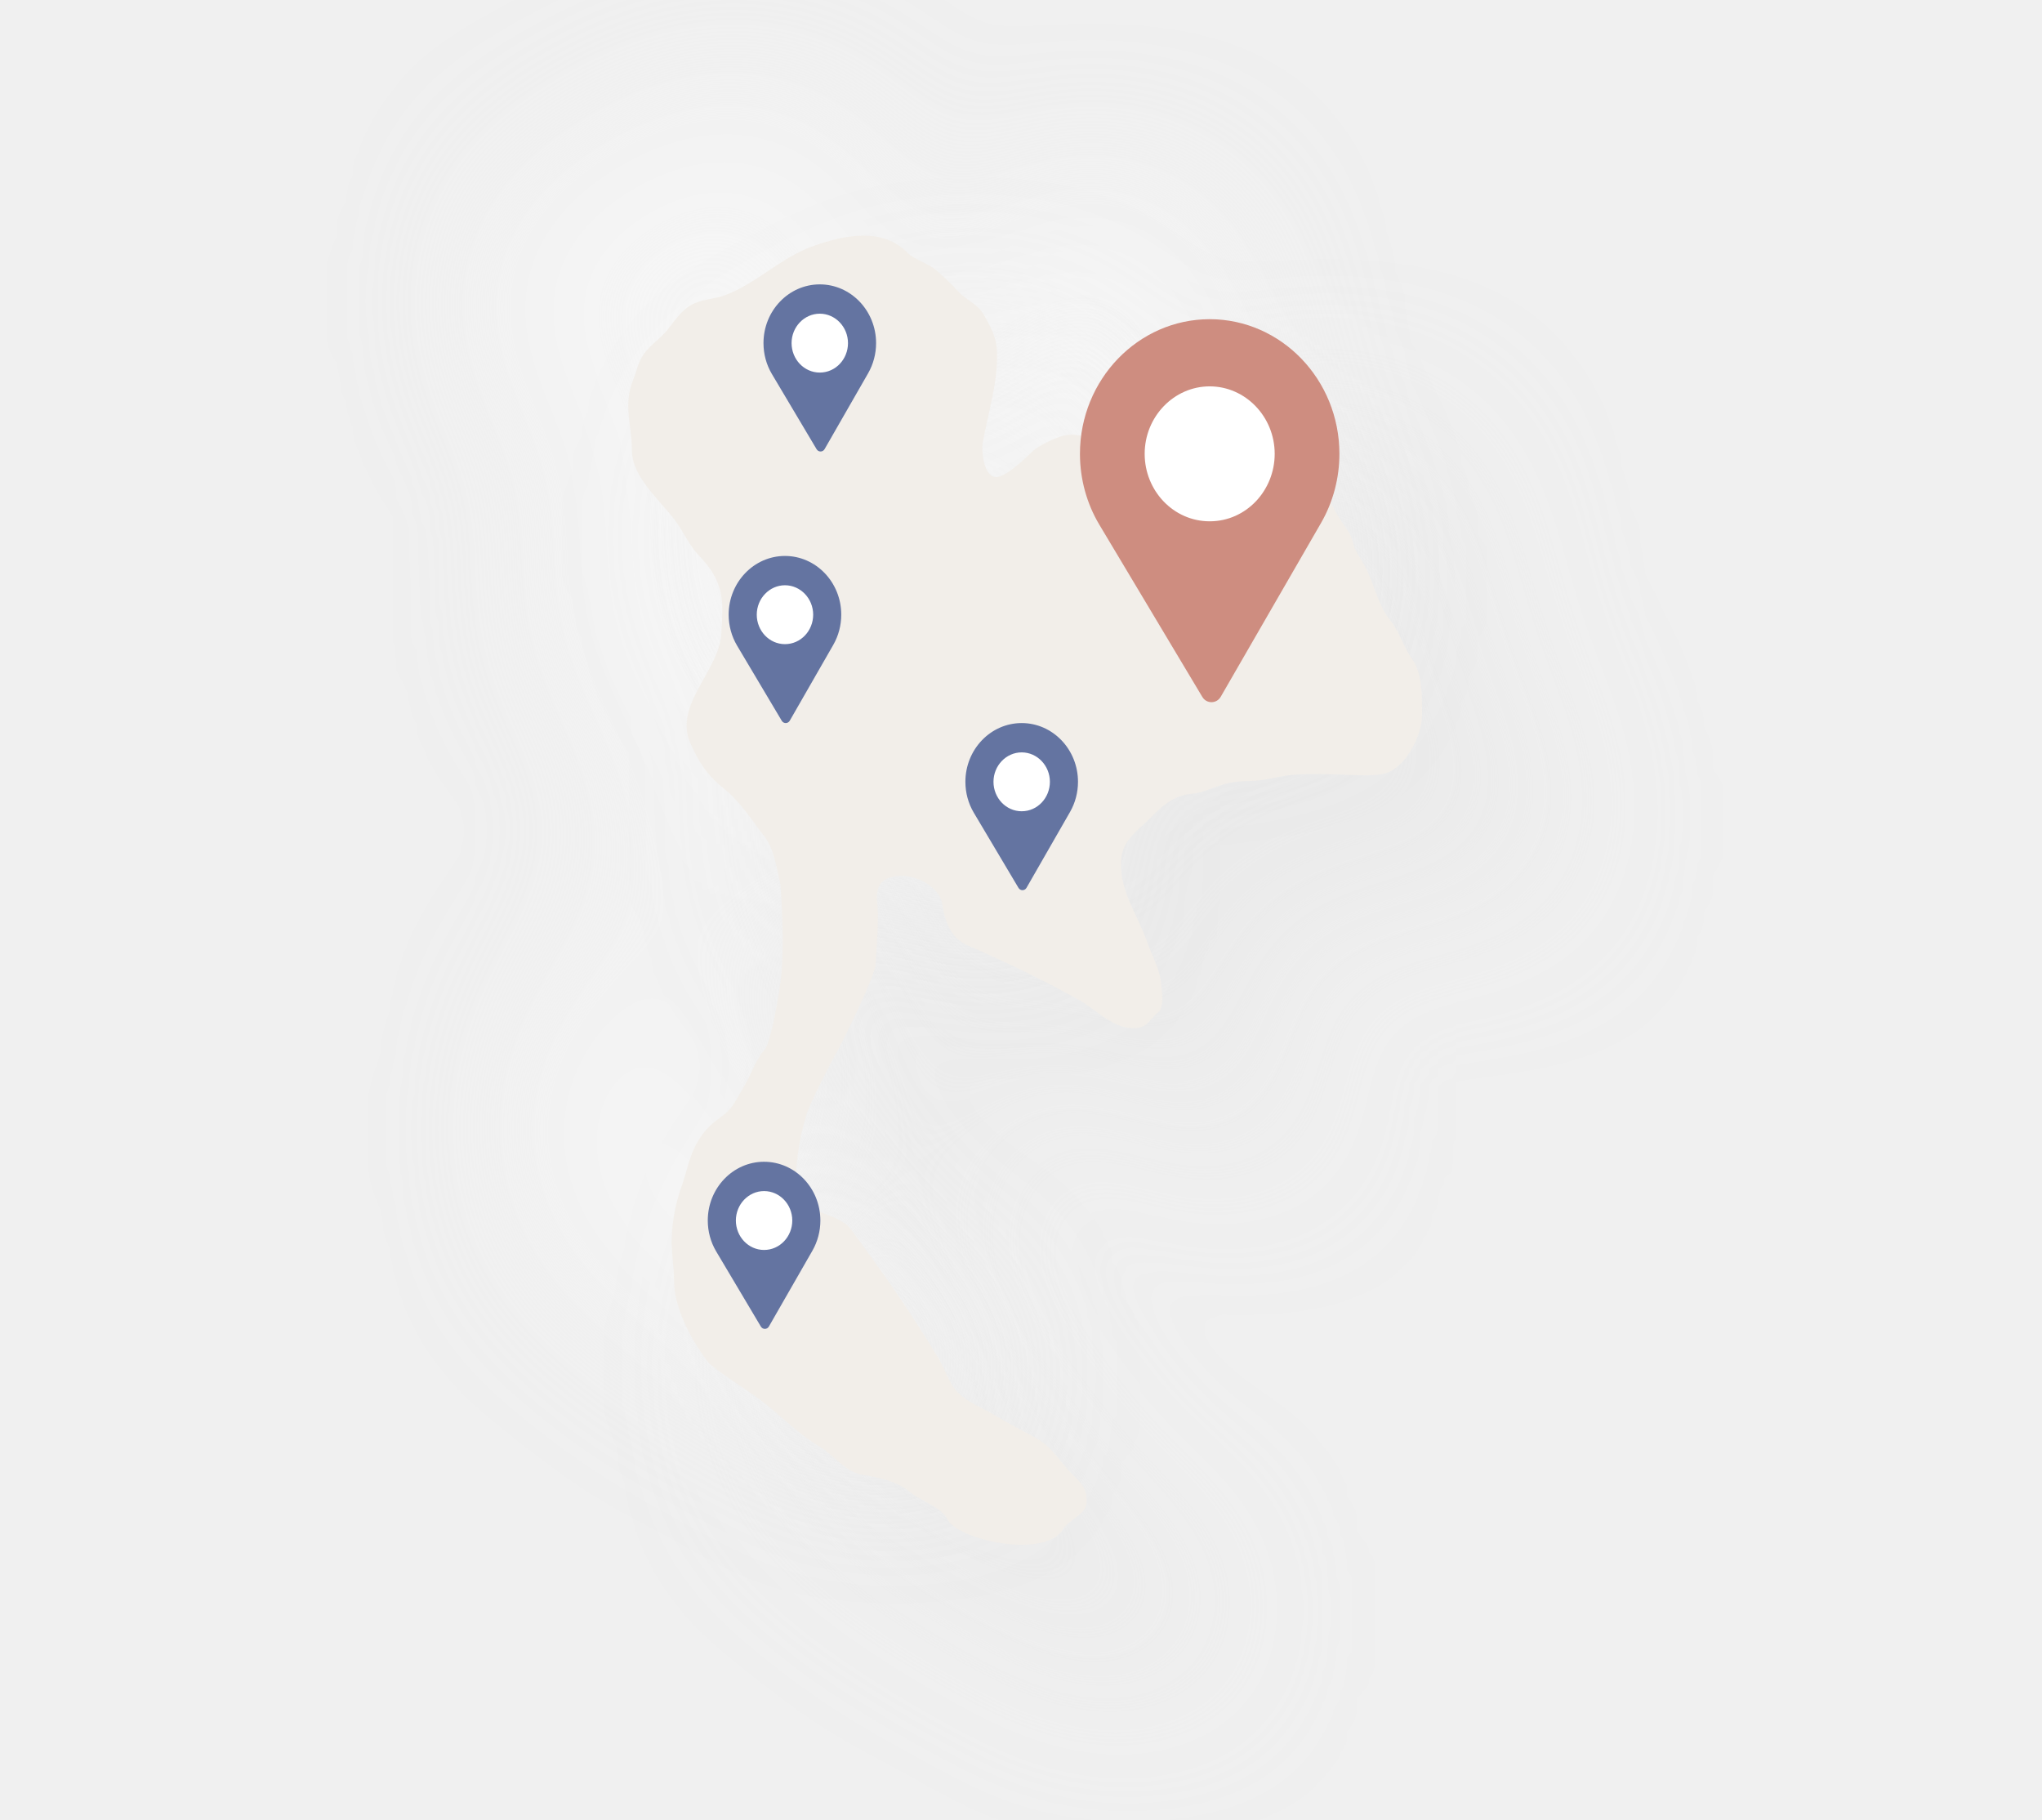
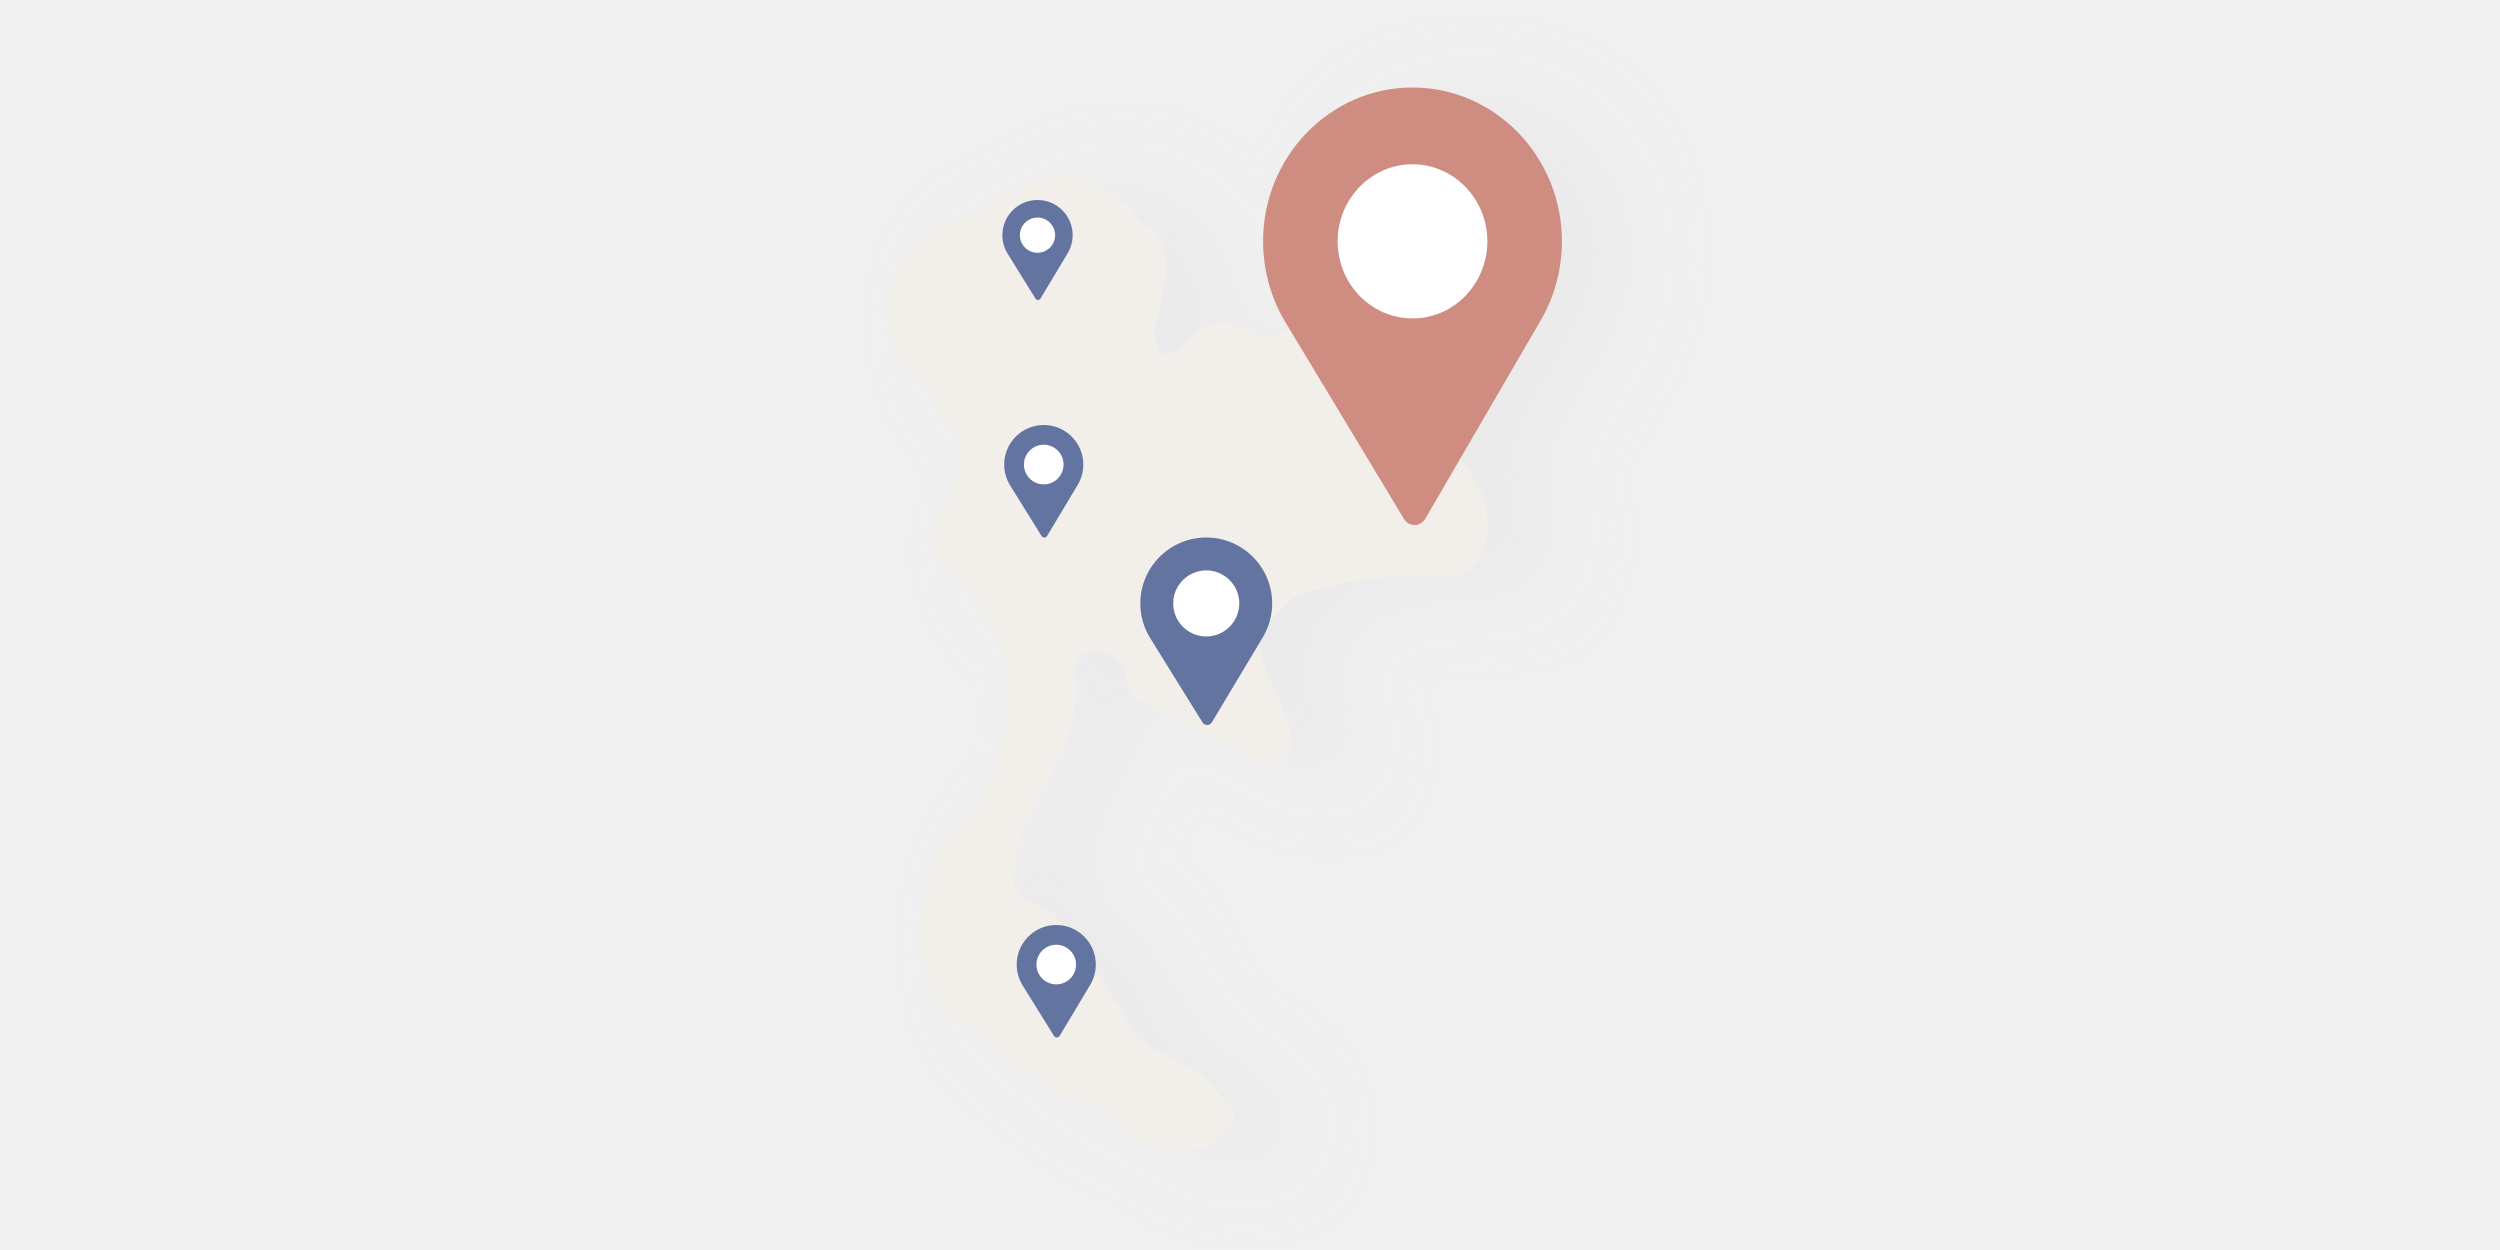
- <svg xmlns="http://www.w3.org/2000/svg" fill="none" height="139" viewBox="0 0 156 139" width="156">
-   <filter id="a" color-interpolation-filters="sRGB" filterUnits="userSpaceOnUse" height="142" width="156" x="0" y="-3">
-     <feFlood flood-opacity="0" result="BackgroundImageFix" />
-     <feColorMatrix in="SourceAlpha" type="matrix" values="0 0 0 0 0 0 0 0 0 0 0 0 0 0 0 0 0 0 127 0" />
-     <feOffset dx="9" dy="9" />
-     <feGaussianBlur stdDeviation="6" />
-     <feColorMatrix type="matrix" values="0 0 0 0 0.9 0 0 0 0 0.9 0 0 0 0 0.9 0 0 0 0.5 0" />
-     <feBlend in2="BackgroundImageFix" mode="normal" result="effect1_dropShadow" />
-     <feColorMatrix in="SourceAlpha" type="matrix" values="0 0 0 0 0 0 0 0 0 0 0 0 0 0 0 0 0 0 127 0" />
-     <feOffset dx="-9" dy="-9" />
-     <feGaussianBlur stdDeviation="6" />
-     <feColorMatrix type="matrix" values="0 0 0 0 0.99 0 0 0 0 0.99 0 0 0 0 0.99 0 0 0 0.5 0" />
-     <feBlend in2="effect1_dropShadow" mode="normal" result="effect2_dropShadow" />
-     <feBlend in="SourceGraphic" in2="effect2_dropShadow" mode="normal" result="shape" />
-   </filter>
-   <clipPath id="b">
-     <path d="m21 18h114v100h-114z" />
-   </clipPath>
-   <clipPath id="c">
-     <path d="m78.319 24.383h28.192v29.255h-28.192z" />
-   </clipPath>
-   <clipPath id="d">
-     <path d="m71.936 55.234h12.234v12.766h-12.234z" />
-   </clipPath>
-   <clipPath id="e">
-     <path d="m53.851 42.468h12.234v12.766h-12.234z" />
-   </clipPath>
-   <clipPath id="f">
-     <path d="m56.511 21.723h12.234v12.766h-12.234z" />
-   </clipPath>
-   <clipPath id="g">
-     <path d="m52.255 88.745h12.234v12.766h-12.234z" />
-   </clipPath>
-   <g filter="url(#a)">
-     <g clip-path="url(#b)">
-       <path d="m69.536 113.986c.858.707 2.259 1.087 2.805 1.988.59 1.62 7.492 3.177 8.879.828.421-.713 1.761-1.08 1.793-2.061.04-1.245-.557-1.517-1.371-2.411-.863-.948-1.331-1.847-2.573-2.522-1.026-.557-2.074-1.097-3.069-1.693-.97-.582-2.055-.96-2.847-1.767-.623-.635-.981-1.801-1.434-2.549-2.256-3.719-4.076-6.314-6.698-9.873-1.117-1.516-4.217-1.075-4.217-3.461 0-1.828.265-3.523.801-5.301.29-.962 1.917-4.101 2.425-4.988.371-.667 2.586-5.126 2.852-6.389 0 0 .225-3.104.185-4.064-.045-1.1-.445-2.444 1.234-2.77 1.552-.301 3.496.778 3.691 2.135.167 1.166.608 2.552 1.909 3.12 2.902 1.266 5.826 2.661 8.563 4.196 1.17.656 2.411 2.004 3.881 2.126 1.317.11 1.406-.619 2.162-1.224.461-.369.249-1.736.19-2.255-.122-1.066-.692-2.046-1.044-3.055-.798-2.289-2.259-4.046-1.972-6.552.155-1.356 1.473-2.186 2.415-3.166.739-.769 1.681-1.543 2.889-1.629.745-.053 1.675-.478 2.383-.699.785-.245 1.39-.278 2.214-.294 1.187-.023 2.337-.45 3.522-.497 1.071-.042 2.014-.026 3.08 0 1.171.028 2.158.147 3.321-.009 1.839-.247 3.132-3.026 3.132-4.454 0-1.329.064-3.212-.759-4.353-.68-.942-.936-2.038-1.666-2.945-.861-1.069-1.196-2.575-1.751-3.773-.249-.539-.592-1.01-.864-1.528-.278-.527-.241-.992-.612-1.528-.685-.989-1.257-1.851-1.603-2.982-.307-1.005-1.679-1.919-2.573-2.54-.887-.616-1.686-1.441-2.7-1.896-2.003-.899-3.47-.903-5.599-.414-1.288.296-1.903 1.269-3.143 1.647-1.251.382-2.207-.289-3.311-.644-1.003-.322-1.874-.731-2.932-.423-.629.183-1.818.749-2.246 1.159-.431.413-2.19 2.175-2.932 1.951-.847-.256-.969-2.053-.865-2.632.393-2.186 1.097-4.386 1.097-6.607 0-1.291-.37-2.008-1.023-3.147-.485-.846-1.274-1.06-1.919-1.748-.544-.58-1.094-1.111-1.708-1.647-.608-.531-1.668-.802-2.172-1.316-1.916-1.951-4.715-1.413-7.181-.552-2.457.858-4.285 2.794-6.686 3.736-.917.36-1.849.306-2.7.791-.763.435-1.247 1.208-1.772 1.859-.542.672-1.262 1.128-1.793 1.822-.457.598-.57 1.329-.854 2.025-.778 1.9-.095 3.496-.095 5.383 0 2.05 2.123 3.783 3.322 5.393.58.779 1.058 1.855 1.708 2.549.482.514 1.01 1.125 1.318 1.739.752 1.5.549 2.711.485 4.279-.116 2.836-3.662 5.476-2.373 8.402.618 1.401 1.247 2.427 2.573 3.488 1.279 1.023 2.145 2.442 3.111 3.681.717.92.956 2.517 1.202 3.644 0 0 .397 4.58 0 7.481-.278 2.029-.82 4.704-1.202 5.126-.735.812-1.107 2.107-1.677 2.991-.448.695-.715 1.442-1.445 1.988-.929.695-1.362 1.032-1.94 1.96-.709 1.138-.843 2.308-1.286 3.515-.446 1.214-.722 2.698-.759 3.975-.033 1.124.19 2.203.19 3.313 0 1.81 1.103 4.015 2.151 5.539.185.269.435.627.696.838 1.338 1.084 2.953 1.982 4.281 3.064 1.284 1.046 2.515 2.288 3.975 3.138 1.031.6 1.976 1.953 3.237 2.154 1.328.21 2.661.485 3.691 1.334z" fill="#f2eee9" />
-       <g clip-path="url(#c)">
-         <path d="m92.311 28.934c-2.994 0-5.429 2.527-5.429 5.634 0 3.122 2.431 5.634 5.429 5.634 3.053 0 5.429-2.559 5.429-5.634 0-3.107-2.435-5.634-5.429-5.634z" fill="#fff" />
-         <path d="m92.415 24.383c-5.465 0-9.911 4.614-9.911 10.285 0 1.916.511 3.786 1.478 5.408l7.868 13.157c.326.547 1.095.538 1.411-.012l7.667-13.284c.913-1.588 1.397-3.41 1.397-5.269 0-5.672-4.446-10.285-9.911-10.285zm0 15.439c-2.772 0-4.967-2.341-4.967-5.154 0-2.836 2.234-5.154 4.967-5.154 2.733 0 4.966 2.318 4.966 5.154 0 2.788-2.165 5.154-4.966 5.154z" fill="#ce8d80" />
-       </g>
-       <g clip-path="url(#d)">
-         <path d="m78.008 57.22c-1.3 0-2.356 1.103-2.356 2.459 0 1.362 1.055 2.459 2.356 2.459 1.325 0 2.356-1.117 2.356-2.459 0-1.356-1.057-2.459-2.356-2.459z" fill="#fff" />
-         <path d="m78.053 55.234c-2.372 0-4.301 2.013-4.301 4.488 0 .836.222 1.652.642 2.36l3.414 5.741c.142.239.475.235.613-.005l3.327-5.797c.396-.693.606-1.488.606-2.299 0-2.475-1.929-4.488-4.301-4.488zm0 6.737c-1.203 0-2.155-1.022-2.155-2.249 0-1.237.969-2.249 2.155-2.249 1.186 0 2.155 1.012 2.155 2.249 0 1.216-.94 2.249-2.155 2.249z" fill="#6474a1" />
-       </g>
-       <g clip-path="url(#e)">
-         <path d="m59.923 44.454c-1.3 0-2.356 1.103-2.356 2.459 0 1.362 1.055 2.459 2.356 2.459 1.325 0 2.356-1.117 2.356-2.459 0-1.356-1.057-2.459-2.356-2.459z" fill="#fff" />
-         <path d="m59.968 42.468c-2.372 0-4.301 2.013-4.301 4.488 0 .836.222 1.652.641 2.36l3.414 5.741c.142.239.475.235.613-.005l3.327-5.797c.396-.693.606-1.488.606-2.299 0-2.475-1.929-4.488-4.301-4.488zm0 6.737c-1.203 0-2.155-1.022-2.155-2.249 0-1.237.969-2.249 2.155-2.249 1.186 0 2.155 1.012 2.155 2.249 0 1.216-.94 2.249-2.155 2.249z" fill="#6474a1" />
-       </g>
-       <g clip-path="url(#f)">
-         <path d="m62.582 23.709c-1.3 0-2.356 1.103-2.356 2.459 0 1.362 1.055 2.459 2.356 2.459 1.325 0 2.356-1.117 2.356-2.459 0-1.356-1.057-2.459-2.356-2.459z" fill="#fff" />
-         <path d="m62.628 21.723c-2.372 0-4.301 2.013-4.301 4.488 0 .836.222 1.652.642 2.36l3.414 5.741c.141.239.475.235.613-.005l3.327-5.797c.396-.693.606-1.488.606-2.299 0-2.475-1.929-4.488-4.301-4.488zm0 6.737c-1.203 0-2.155-1.022-2.155-2.249 0-1.237.969-2.249 2.155-2.249 1.186 0 2.155 1.012 2.155 2.249 0 1.216-.94 2.249-2.155 2.249z" fill="#6474a1" />
-       </g>
-       <g clip-path="url(#g)">
-         <path d="m58.327 90.731c-1.3 0-2.356 1.103-2.356 2.459 0 1.362 1.055 2.459 2.356 2.459 1.325 0 2.356-1.117 2.356-2.459 0-1.356-1.057-2.459-2.356-2.459z" fill="#fff" />
-         <path d="m58.372 88.745c-2.372 0-4.301 2.013-4.301 4.488 0 .836.222 1.652.642 2.36l3.414 5.742c.142.238.475.235.613-.005l3.327-5.797c.396-.693.606-1.488.606-2.299 0-2.475-1.929-4.488-4.301-4.488zm0 6.737c-1.203 0-2.155-1.022-2.155-2.249 0-1.237.97-2.249 2.155-2.249 1.186 0 2.155 1.012 2.155 2.249 0 1.216-.94 2.249-2.155 2.249z" fill="#6474a1" />
-       </g>
-     </g>
+ <svg xmlns="http://www.w3.org/2000/svg" width="200" height="100" viewBox="0 0 200 100" fill="none">
+   <g filter="url(#filter0_d)">
+     <path d="M88.047 88.869C88.727 89.421 89.835 89.717 90.268 90.419C90.735 91.683 96.198 92.898 97.296 91.066C97.629 90.51 98.691 90.223 98.715 89.458C98.747 88.487 98.274 88.274 97.63 87.577C96.947 86.838 96.577 86.136 95.593 85.61C94.781 85.176 93.951 84.755 93.164 84.29C92.396 83.836 91.538 83.541 90.911 82.911C90.417 82.416 90.135 81.506 89.775 80.923C87.99 78.023 86.549 75.998 84.474 73.222C83.59 72.04 81.136 72.384 81.136 70.522C81.136 69.097 81.346 67.775 81.77 66.388C82 65.637 83.288 63.189 83.69 62.498C83.984 61.977 85.737 58.5 85.947 57.514C85.947 57.514 86.125 55.093 86.094 54.344C86.059 53.486 85.742 52.437 87.071 52.183C88.3 51.948 89.838 52.79 89.992 53.848C90.125 54.758 90.474 55.839 91.503 56.282C93.801 57.269 96.115 58.357 98.281 59.555C99.208 60.067 100.19 61.117 101.353 61.213C102.395 61.298 102.466 60.73 103.064 60.258C103.429 59.971 103.261 58.904 103.214 58.5C103.118 57.668 102.667 56.904 102.388 56.117C101.756 54.331 100.6 52.96 100.827 51.006C100.95 49.948 101.993 49.301 102.739 48.537C103.324 47.937 104.069 47.333 105.026 47.266C105.616 47.225 106.351 46.893 106.912 46.721C107.534 46.53 108.013 46.504 108.665 46.491C109.605 46.473 110.515 46.14 111.453 46.103C112.301 46.07 113.047 46.083 113.891 46.103C114.818 46.126 115.599 46.218 116.52 46.096C117.975 45.904 118.999 43.736 118.999 42.622C118.999 41.586 119.05 40.117 118.398 39.227C117.86 38.492 117.657 37.637 117.079 36.93C116.398 36.096 116.133 34.922 115.694 33.987C115.496 33.567 115.225 33.199 115.009 32.796C114.79 32.385 114.819 32.022 114.525 31.604C113.982 30.833 113.53 30.16 113.256 29.279C113.013 28.494 111.927 27.782 111.219 27.297C110.517 26.817 109.885 26.174 109.083 25.819C107.497 25.118 106.335 25.114 104.65 25.496C103.631 25.727 103.144 26.485 102.163 26.781C101.172 27.079 100.416 26.555 99.542 26.278C98.748 26.027 98.058 25.708 97.221 25.948C96.724 26.091 95.782 26.532 95.443 26.852C95.102 27.175 93.71 28.549 93.123 28.374C92.452 28.175 92.356 26.773 92.438 26.321C92.749 24.616 93.306 22.901 93.306 21.168C93.306 20.16 93.013 19.601 92.497 18.713C92.113 18.053 91.488 17.886 90.977 17.349C90.547 16.897 90.112 16.483 89.625 16.064C89.144 15.65 88.305 15.438 87.906 15.038C86.389 13.516 84.173 13.936 82.221 14.607C80.276 15.276 78.829 16.786 76.929 17.521C76.203 17.802 75.465 17.76 74.792 18.139C74.188 18.478 73.805 19.081 73.39 19.588C72.961 20.113 72.39 20.468 71.971 21.01C71.609 21.476 71.52 22.047 71.295 22.589C70.679 24.071 71.219 25.316 71.219 26.788C71.219 28.387 72.9 29.739 73.849 30.994C74.308 31.602 74.686 32.441 75.201 32.982C75.583 33.383 76.001 33.86 76.245 34.339C76.84 35.509 76.679 36.453 76.629 37.677C76.537 39.888 73.73 41.948 74.75 44.23C75.239 45.323 75.737 46.123 76.787 46.95C77.8 47.749 78.485 48.855 79.249 49.822C79.817 50.539 80.006 51.785 80.201 52.664C80.201 52.664 80.515 56.237 80.201 58.5C79.981 60.082 79.552 62.168 79.249 62.498C78.668 63.131 78.373 64.141 77.922 64.83C77.568 65.372 77.357 65.955 76.779 66.381C76.043 66.923 75.701 67.186 75.243 67.91C74.682 68.798 74.576 69.71 74.224 70.652C73.871 71.599 73.653 72.756 73.623 73.752C73.597 74.629 73.774 75.471 73.774 76.337C73.774 77.748 74.647 79.469 75.477 80.658C75.623 80.867 75.821 81.146 76.027 81.311C77.087 82.157 78.365 82.857 79.416 83.701C80.433 84.516 81.407 85.486 82.563 86.149C83.379 86.616 84.127 87.672 85.126 87.828C86.177 87.993 87.232 88.207 88.047 88.869Z" fill="#F2EEE9" />
+     <path d="M112.874 12.444C109.263 12.444 106.326 15.468 106.326 19.185C106.326 22.921 109.257 25.926 112.874 25.926C116.556 25.926 119.422 22.864 119.422 19.185C119.422 15.468 116.486 12.444 112.874 12.444Z" fill="white" />
+     <path d="M113 7C106.409 7 101.047 12.52 101.047 19.305C101.047 21.597 101.664 23.834 102.83 25.774L112.319 41.515C112.713 42.169 113.64 42.159 114.021 41.501L123.268 25.608C124.369 23.709 124.953 21.529 124.953 19.305C124.953 12.52 119.591 7 113 7ZM113 25.471C109.657 25.471 107.01 22.669 107.01 19.305C107.01 15.912 109.704 13.139 113 13.139C116.296 13.139 118.99 15.912 118.99 19.305C118.99 22.64 116.379 25.471 113 25.471Z" fill="#CE8D80" />
+     <path d="M96.444 45.333C94.851 45.333 93.555 46.629 93.555 48.222C93.555 49.823 94.849 51.111 96.444 51.111C98.069 51.111 99.333 49.799 99.333 48.222C99.333 46.629 98.038 45.333 96.444 45.333Z" fill="white" />
+     <path d="M96.5 43C93.592 43 91.227 45.365 91.227 48.273C91.227 49.256 91.499 50.215 92.013 51.046L96.2 57.792C96.373 58.072 96.782 58.068 96.951 57.786L101.03 50.975C101.516 50.161 101.773 49.227 101.773 48.273C101.773 45.365 99.408 43 96.5 43ZM96.5 50.916C95.025 50.916 93.857 49.715 93.857 48.273C93.857 46.819 95.046 45.631 96.5 45.631C97.954 45.631 99.143 46.819 99.143 48.273C99.143 49.703 97.991 50.916 96.5 50.916Z" fill="#6474A1" />
+     <path d="M83.467 35.4C82.511 35.4 81.733 36.177 81.733 37.133C81.733 38.094 82.509 38.867 83.467 38.867C84.441 38.867 85.2 38.079 85.2 37.133C85.2 36.177 84.423 35.4 83.467 35.4Z" fill="white" />
+     <path d="M83.5 34C81.755 34 80.336 35.419 80.336 37.164C80.336 37.754 80.499 38.329 80.808 38.828L83.32 42.875C83.424 43.044 83.669 43.041 83.77 42.872L86.218 38.785C86.51 38.297 86.664 37.736 86.664 37.164C86.664 35.419 85.245 34 83.5 34ZM83.5 38.75C82.615 38.75 81.915 38.029 81.915 37.164C81.915 36.292 82.628 35.578 83.5 35.578C84.372 35.578 85.085 36.292 85.085 37.164C85.085 38.022 84.394 38.75 83.5 38.75Z" fill="#6474A1" />
+     <path d="M82.97 17.244C82.121 17.244 81.43 17.935 81.43 18.785C81.43 19.639 82.119 20.326 82.97 20.326C83.837 20.326 84.511 19.626 84.511 18.785C84.511 17.935 83.82 17.244 82.97 17.244Z" fill="white" />
+     <path d="M83 16C81.449 16 80.188 17.262 80.188 18.812C80.188 19.336 80.333 19.848 80.607 20.291L82.84 23.889C82.932 24.039 83.151 24.036 83.24 23.886L85.416 20.253C85.675 19.819 85.812 19.321 85.812 18.812C85.812 17.262 84.551 16 83 16ZM83 20.222C82.213 20.222 81.591 19.582 81.591 18.812C81.591 18.037 82.225 17.403 83 17.403C83.775 17.403 84.409 18.037 84.409 18.812C84.409 19.575 83.795 20.222 83 20.222Z" fill="#6474A1" />
+     <path d="M84.467 75.4C83.511 75.4 82.733 76.177 82.733 77.133C82.733 78.094 83.509 78.867 84.467 78.867C85.441 78.867 86.2 78.079 86.2 77.133C86.2 76.177 85.423 75.4 84.467 75.4Z" fill="white" />
+     <path d="M84.5 74C82.755 74 81.336 75.419 81.336 77.164C81.336 77.754 81.499 78.329 81.808 78.828L84.32 82.875C84.424 83.043 84.669 83.041 84.77 82.872L87.218 78.785C87.51 78.296 87.664 77.736 87.664 77.164C87.664 75.419 86.245 74 84.5 74ZM84.5 78.75C83.615 78.75 82.915 78.029 82.915 77.164C82.915 76.292 83.628 75.579 84.5 75.579C85.372 75.579 86.085 76.292 86.085 77.164C86.085 78.022 85.394 78.75 84.5 78.75Z" fill="#6474A1" />
  </g>
+   <defs>
+     <filter id="filter0_d" x="-1" y="-5" width="212" height="112" filterUnits="userSpaceOnUse" color-interpolation-filters="sRGB">
+       <feFlood flood-opacity="0" result="BackgroundImageFix" />
+       <feColorMatrix in="SourceAlpha" type="matrix" values="0 0 0 0 0 0 0 0 0 0 0 0 0 0 0 0 0 0 127 0" />
+       <feOffset dx="5" dy="1" />
+       <feGaussianBlur stdDeviation="3" />
+       <feColorMatrix type="matrix" values="0 0 0 0 0.9 0 0 0 0 0.9 0 0 0 0 0.9 0 0 0 0.5 0" />
+       <feBlend mode="normal" in2="BackgroundImageFix" result="effect1_dropShadow" />
+       <feBlend mode="normal" in="SourceGraphic" in2="effect1_dropShadow" result="shape" />
+     </filter>
+   </defs>
</svg>
